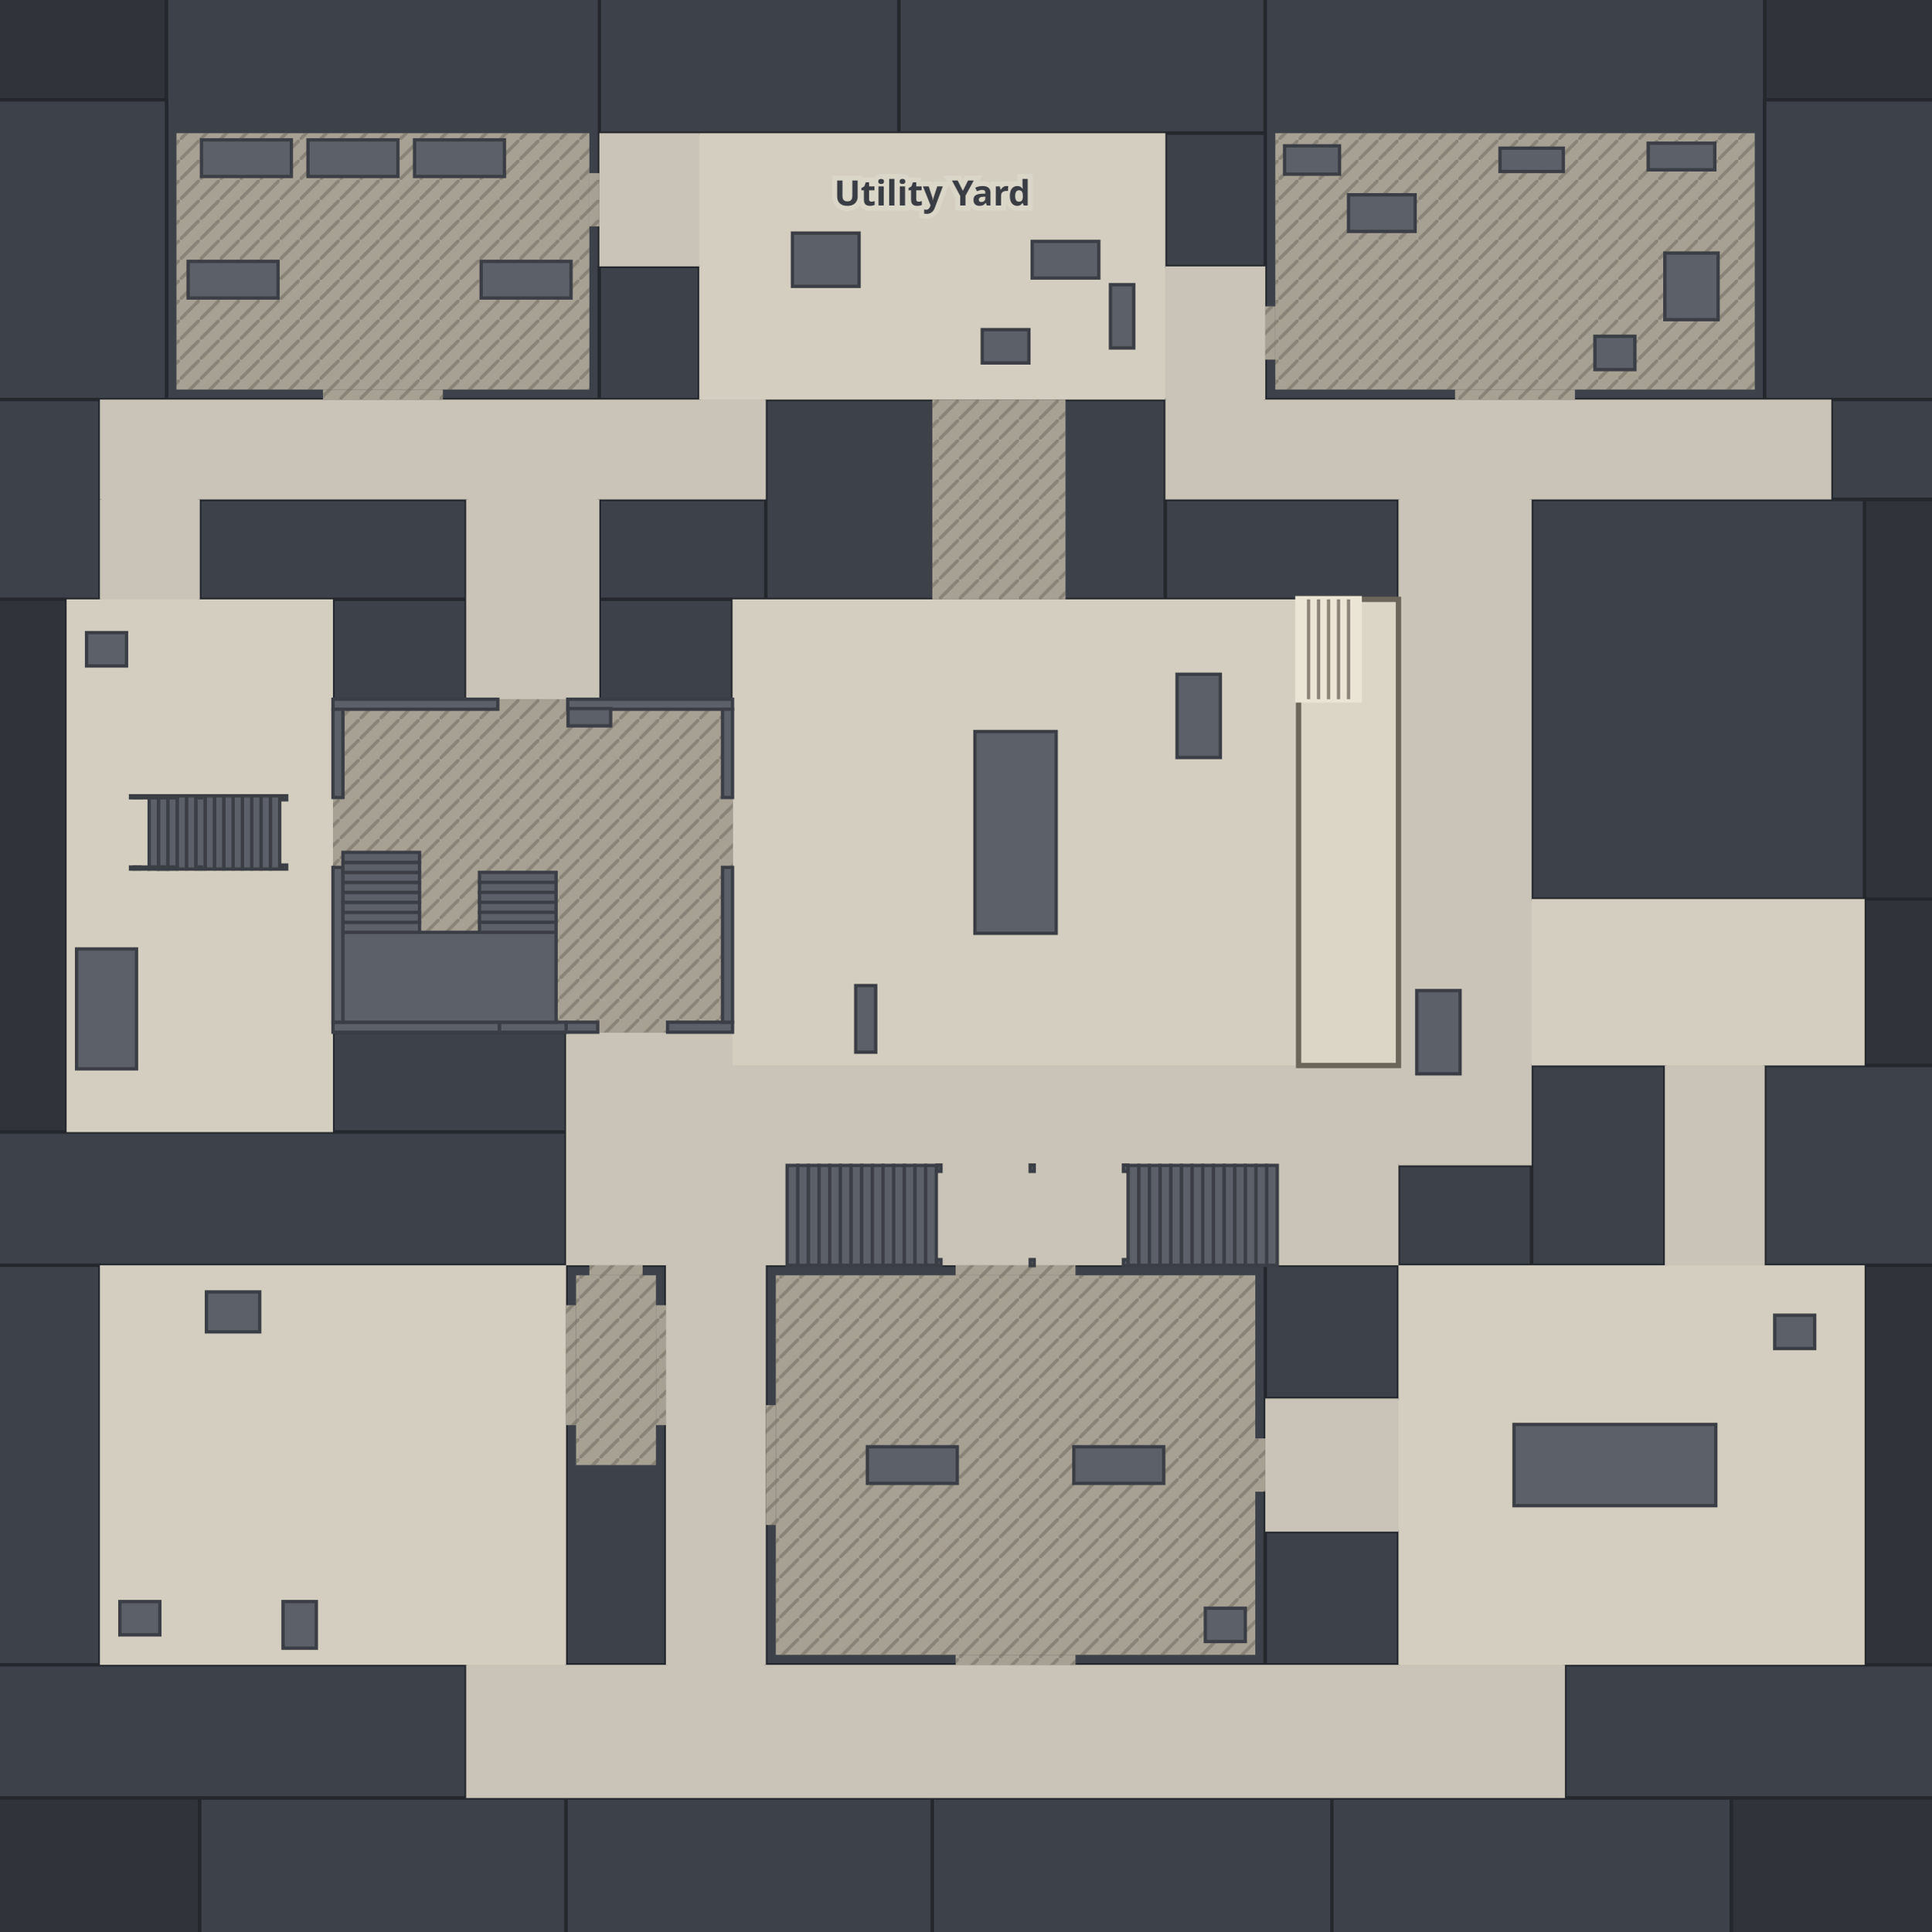
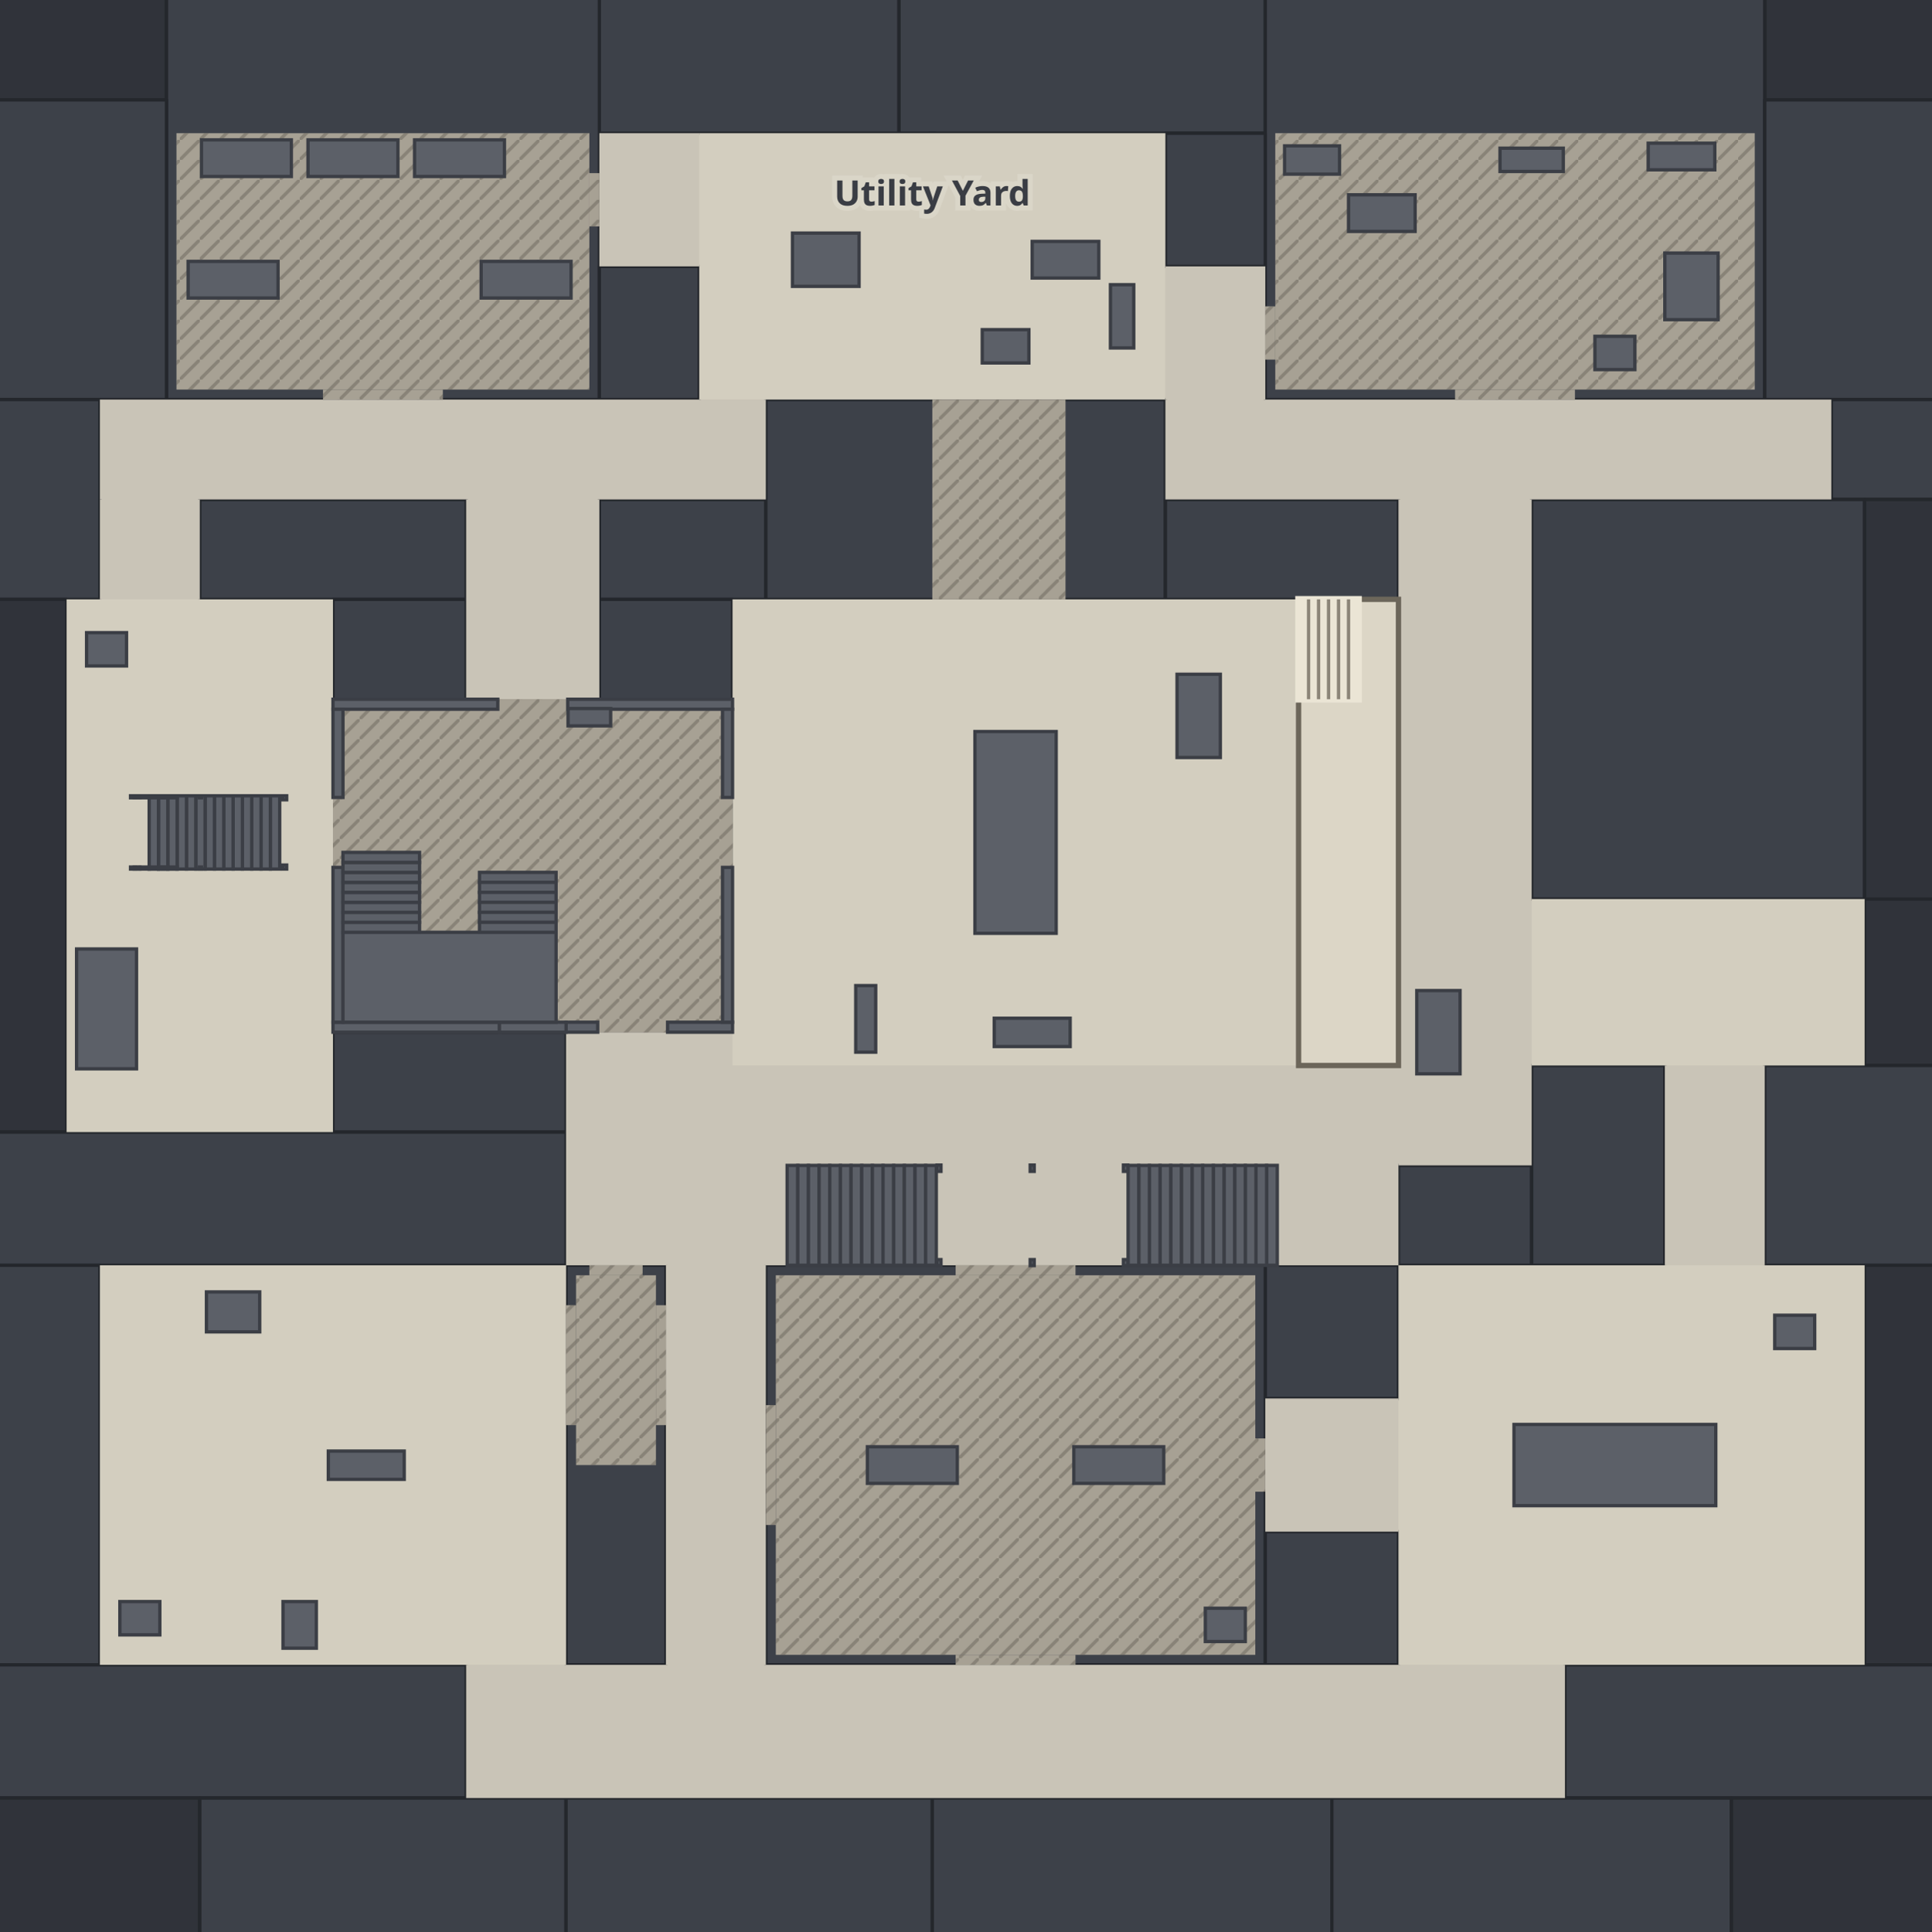
<svg xmlns="http://www.w3.org/2000/svg" viewBox="0 0 580 580" width="580" height="580">
  <defs>
    <pattern id="hatch" width="6" height="6" patternUnits="userSpaceOnUse">
      <path d="M0 6 L6 0" stroke="rgba(60, 56, 48, 0.28)" stroke-width="1" />
    </pattern>
    <style>text{font:600 10.5px "Segoe UI",system-ui,sans-serif;text-anchor:middle;dominant-baseline:middle;paint-order:stroke;stroke-width:3px}.lm{fill:#3a3d44;stroke:rgba(220,215,202,0.85)}.zone{font-weight:700;fill:#fff;stroke:rgba(14,16,21,0.75)}</style>
  </defs>
  <rect width="580" height="580" fill="#121418" />
  <rect x="20.0" y="20.0" width="540.0" height="540.0" fill="#c9c4b7" />
  <polygon points="-60.0,-60.0 50.0,-60.0 50.0,30.0 -60.0,30.0" fill="#30333a" stroke="#24272c" stroke-linejoin="round" />
  <polygon points="180.0,-60.0 270.0,-60.0 270.0,40.0 180.0,40.0" fill="#3d4149" stroke="#24272c" stroke-linejoin="round" />
  <polygon points="270.0,-60.0 380.0,-60.0 380.0,40.0 270.0,40.0" fill="#3d4149" stroke="#24272c" stroke-linejoin="round" />
  <polygon points="530.0,-60.0 640.0,-60.0 640.0,30.0 530.0,30.0" fill="#30333a" stroke="#24272c" stroke-linejoin="round" />
  <polygon points="50.0,-60.0 180.0,-60.0 180.0,120.0 50.0,120.0" fill="#3d4149" stroke="#24272c" stroke-linejoin="round" />
  <polygon points="380.0,-60.0 530.0,-60.0 530.0,120.0 380.0,120.0" fill="#3d4149" stroke="#24272c" stroke-linejoin="round" />
  <polygon points="-60.0,30.0 50.0,30.0 50.0,120.0 -60.0,120.0" fill="#3d4149" stroke="#24272c" stroke-linejoin="round" />
  <polygon points="350.0,40.0 380.0,40.0 380.0,80.0 350.0,80.0" fill="#3d4149" stroke="#24272c" stroke-linejoin="round" />
  <polygon points="530.0,30.0 640.0,30.0 640.0,120.0 530.0,120.0" fill="#3d4149" stroke="#24272c" stroke-linejoin="round" />
  <polygon points="180.0,80.0 210.0,80.0 210.0,120.0 180.0,120.0" fill="#3d4149" stroke="#24272c" stroke-linejoin="round" />
  <polygon points="-60.0,120.0 30.0,120.0 30.0,180.0 -60.0,180.0" fill="#3d4149" stroke="#24272c" stroke-linejoin="round" />
  <polygon points="60.0,150.0 140.0,150.0 140.0,180.0 60.0,180.0" fill="#3d4149" stroke="#24272c" stroke-linejoin="round" />
  <polygon points="180.0,150.0 230.0,150.0 230.0,180.0 180.0,180.0" fill="#3d4149" stroke="#24272c" stroke-linejoin="round" />
  <polygon points="230.0,120.0 350.0,120.0 350.0,180.0 230.0,180.0" fill="#3d4149" stroke="#24272c" stroke-linejoin="round" />
  <polygon points="350.0,150.0 420.0,150.0 420.0,180.0 350.0,180.0" fill="#3d4149" stroke="#24272c" stroke-linejoin="round" />
  <polygon points="550.0,120.0 640.0,120.0 640.0,150.0 550.0,150.0" fill="#3d4149" stroke="#24272c" stroke-linejoin="round" />
  <polygon points="100.0,180.0 140.0,180.0 140.0,210.0 100.0,210.0" fill="#3d4149" stroke="#24272c" stroke-linejoin="round" />
  <polygon points="180.0,180.0 220.0,180.0 220.0,210.0 180.0,210.0" fill="#3d4149" stroke="#24272c" stroke-linejoin="round" />
  <polygon points="460.0,150.0 560.0,150.0 560.0,270.0 460.0,270.0" fill="#3d4149" stroke="#24272c" stroke-linejoin="round" />
  <polygon points="-60.0,180.0 20.0,180.0 20.0,340.0 -60.0,340.0" fill="#30333a" stroke="#24272c" stroke-linejoin="round" />
  <polygon points="100.0,210.0 220.0,210.0 220.0,310.0 100.0,310.0" fill="#3d4149" stroke="#24272c" stroke-linejoin="round" />
  <polygon points="100.0,310.0 170.0,310.0 170.0,340.0 100.0,340.0" fill="#3d4149" stroke="#24272c" stroke-linejoin="round" />
  <polygon points="560.0,270.0 640.0,270.0 640.0,320.0 560.0,320.0" fill="#30333a" stroke="#24272c" stroke-linejoin="round" />
  <polygon points="-60.0,340.0 170.0,340.0 170.0,380.0 -60.0,380.0" fill="#3d4149" stroke="#24272c" stroke-linejoin="round" />
  <polygon points="420.0,350.0 460.0,350.0 460.0,380.0 420.0,380.0" fill="#3d4149" stroke="#24272c" stroke-linejoin="round" />
  <polygon points="460.0,320.0 500.0,320.0 500.0,380.0 460.0,380.0" fill="#3d4149" stroke="#24272c" stroke-linejoin="round" />
  <polygon points="530.0,320.0 640.0,320.0 640.0,380.0 530.0,380.0" fill="#3d4149" stroke="#24272c" stroke-linejoin="round" />
  <polygon points="380.0,380.0 420.0,380.0 420.0,420.0 380.0,420.0" fill="#3d4149" stroke="#24272c" stroke-linejoin="round" />
  <polygon points="-60.0,380.0 30.0,380.0 30.0,500.0 -60.0,500.0" fill="#3d4149" stroke="#24272c" stroke-linejoin="round" />
  <polygon points="170.0,380.0 200.0,380.0 200.0,500.0 170.0,500.0" fill="#3d4149" stroke="#24272c" stroke-linejoin="round" />
  <polygon points="230.0,380.0 380.0,380.0 380.0,500.0 230.0,500.0" fill="#3d4149" stroke="#24272c" stroke-linejoin="round" />
  <polygon points="560.0,380.0 640.0,380.0 640.0,500.0 560.0,500.0" fill="#30333a" stroke="#24272c" stroke-linejoin="round" />
  <polygon points="380.0,460.0 420.0,460.0 420.0,500.0 380.0,500.0" fill="#3d4149" stroke="#24272c" stroke-linejoin="round" />
  <polygon points="-60.0,500.0 140.0,500.0 140.0,540.0 -60.0,540.0" fill="#3d4149" stroke="#24272c" stroke-linejoin="round" />
  <polygon points="470.0,500.0 640.0,500.0 640.0,540.0 470.0,540.0" fill="#3d4149" stroke="#24272c" stroke-linejoin="round" />
  <polygon points="-60.0,540.0 60.0,540.0 60.0,640.0 -60.0,640.0" fill="#30333a" stroke="#24272c" stroke-linejoin="round" />
  <polygon points="60.0,540.0 170.0,540.0 170.0,640.0 60.0,640.0" fill="#3d4149" stroke="#24272c" stroke-linejoin="round" />
  <polygon points="170.0,540.0 280.0,540.0 280.0,640.0 170.0,640.0" fill="#3d4149" stroke="#24272c" stroke-linejoin="round" />
  <polygon points="280.0,540.0 400.0,540.0 400.0,640.0 280.0,640.0" fill="#3d4149" stroke="#24272c" stroke-linejoin="round" />
  <polygon points="400.0,540.0 520.0,540.0 520.0,640.0 400.0,640.0" fill="#3d4149" stroke="#24272c" stroke-linejoin="round" />
  <polygon points="520.0,540.0 640.0,540.0 640.0,640.0 520.0,640.0" fill="#30333a" stroke="#24272c" stroke-linejoin="round" />
  <polygon points="560.0,150.0 640.0,150.0 640.0,270.0 560.0,270.0" fill="#30333a" stroke="#24272c" stroke-linejoin="round" />
  <polygon points="279.2,40.0 280.8,40.0 280.8,85.0 279.2,85.0" fill="#3d4149" stroke="#24272c" stroke-linejoin="round" />
  <rect x="180.0" y="40.0" width="30.0" height="40.0" fill="#c9c4b7" />
  <rect x="210.0" y="40.0" width="140.0" height="80.0" fill="#d3cebf" />
  <rect x="350.0" y="80.0" width="30.0" height="40.0" fill="#c9c4b7" />
  <rect x="30.0" y="120.0" width="200.0" height="30.0" fill="#c9c4b7" />
  <rect x="350.0" y="120.0" width="200.0" height="30.0" fill="#c9c4b7" />
  <rect x="30.0" y="150.0" width="30.0" height="30.0" fill="#c9c4b7" />
  <rect x="20.0" y="180.0" width="80.0" height="160.0" fill="#d3cebf" />
  <rect x="140.0" y="150.0" width="40.0" height="60.0" fill="#c9c4b7" />
  <rect x="170.0" y="310.0" width="50.0" height="70.0" fill="#c9c4b7" />
  <rect x="220.0" y="180.0" width="170.0" height="140.0" fill="#d3cebf" />
  <rect x="390.0" y="180.0" width="30.0" height="140.0" fill="#dcd6c6" />
  <rect x="420.0" y="150.0" width="40.0" height="200.0" fill="#c9c4b7" />
  <rect x="460.0" y="270.0" width="100.0" height="50.0" fill="#d3cebf" />
  <rect x="220.0" y="320.0" width="200.0" height="60.0" fill="#c9c4b7" />
  <rect x="30.0" y="380.0" width="140.0" height="120.0" fill="#d3cebf" />
  <rect x="200.0" y="380.0" width="30.0" height="120.0" fill="#c9c4b7" />
  <rect x="380.0" y="420.0" width="40.0" height="40.0" fill="#c9c4b7" />
  <rect x="500.0" y="320.0" width="30.0" height="60.0" fill="#c9c4b7" />
  <rect x="420.0" y="380.0" width="140.0" height="120.0" fill="#d3cebf" />
  <rect x="140.0" y="500.0" width="330.0" height="40.0" fill="#c9c4b7" />
  <polygon points="100.0,210.0 220.0,210.0 220.0,310.0 100.0,310.0" fill="#a7a194" />
  <polygon points="100.0,210.0 220.0,210.0 220.0,310.0 100.0,310.0" fill="url(#hatch)" />
  <polygon points="53.0,40.0 177.0,40.0 177.0,117.0 53.0,117.0" fill="#a7a194" />
  <polygon points="53.0,40.0 177.0,40.0 177.0,117.0 53.0,117.0" fill="url(#hatch)" />
  <polygon points="177.0,52.0 180.0,52.0 180.0,68.0 177.0,68.0" fill="#a7a194" />
  <polygon points="177.0,52.0 180.0,52.0 180.0,68.0 177.0,68.0" fill="url(#hatch)" />
  <polygon points="97.0,117.0 133.0,117.0 133.0,120.0 97.0,120.0" fill="#a7a194" />
  <polygon points="97.0,117.0 133.0,117.0 133.0,120.0 97.0,120.0" fill="url(#hatch)" />
  <polygon points="383.0,40.0 527.0,40.0 527.0,117.0 383.0,117.0" fill="#a7a194" />
  <polygon points="383.0,40.0 527.0,40.0 527.0,117.0 383.0,117.0" fill="url(#hatch)" />
  <polygon points="437.0,117.0 473.0,117.0 473.0,120.0 437.0,120.0" fill="#a7a194" />
  <polygon points="437.0,117.0 473.0,117.0 473.0,120.0 437.0,120.0" fill="url(#hatch)" />
  <polygon points="380.0,92.0 383.0,92.0 383.0,108.0 380.0,108.0" fill="#a7a194" />
  <polygon points="380.0,92.0 383.0,92.0 383.0,108.0 380.0,108.0" fill="url(#hatch)" />
  <polygon points="100.0,240.0 220.0,240.0 220.0,260.0 100.0,260.0" fill="#a7a194" />
  <polygon points="100.0,240.0 220.0,240.0 220.0,260.0 100.0,260.0" fill="url(#hatch)" />
  <polygon points="173.0,383.0 197.0,383.0 197.0,440.0 173.0,440.0" fill="#a7a194" />
  <polygon points="173.0,383.0 197.0,383.0 197.0,440.0 173.0,440.0" fill="url(#hatch)" />
  <polygon points="177.0,380.0 193.0,380.0 193.0,383.0 177.0,383.0" fill="#a7a194" />
  <polygon points="177.0,380.0 193.0,380.0 193.0,383.0 177.0,383.0" fill="url(#hatch)" />
  <polygon points="197.0,392.0 200.0,392.0 200.0,428.0 197.0,428.0" fill="#a7a194" />
  <polygon points="197.0,392.0 200.0,392.0 200.0,428.0 197.0,428.0" fill="url(#hatch)" />
  <polygon points="170.0,392.0 173.0,392.0 173.0,428.0 170.0,428.0" fill="#a7a194" />
  <polygon points="170.0,392.0 173.0,392.0 173.0,428.0 170.0,428.0" fill="url(#hatch)" />
  <polygon points="233.0,383.0 377.0,383.0 377.0,497.0 233.0,497.0" fill="#a7a194" />
  <polygon points="233.0,383.0 377.0,383.0 377.0,497.0 233.0,497.0" fill="url(#hatch)" />
  <polygon points="287.0,380.0 323.0,380.0 323.0,383.0 287.0,383.0" fill="#a7a194" />
  <polygon points="287.0,380.0 323.0,380.0 323.0,383.0 287.0,383.0" fill="url(#hatch)" />
  <polygon points="377.0,432.0 380.0,432.0 380.0,448.0 377.0,448.0" fill="#a7a194" />
  <polygon points="377.0,432.0 380.0,432.0 380.0,448.0 377.0,448.0" fill="url(#hatch)" />
  <polygon points="287.0,497.0 323.0,497.0 323.0,500.0 287.0,500.0" fill="#a7a194" />
  <polygon points="287.0,497.0 323.0,497.0 323.0,500.0 287.0,500.0" fill="url(#hatch)" />
  <polygon points="230.0,422.0 233.0,422.0 233.0,458.0 230.0,458.0" fill="#a7a194" />
  <polygon points="230.0,422.0 233.0,422.0 233.0,458.0 230.0,458.0" fill="url(#hatch)" />
  <polygon points="280.0,120.0 320.0,120.0 320.0,180.0 280.0,180.0" fill="#a7a194" />
  <polygon points="280.0,120.0 320.0,120.0 320.0,180.0 280.0,180.0" fill="url(#hatch)" />
  <polygon points="100.0,239.5 103.0,239.5 103.0,260.5 100.0,260.5" fill="#a7a194" />
  <polygon points="100.0,239.5 103.0,239.5 103.0,260.5 100.0,260.5" fill="url(#hatch)" />
  <polygon points="217.0,239.5 220.0,239.5 220.0,260.5 217.0,260.5" fill="#a7a194" />
  <polygon points="217.0,239.5 220.0,239.5 220.0,260.5 217.0,260.5" fill="url(#hatch)" />
  <polygon points="149.5,210.0 170.5,210.0 170.5,213.0 149.5,213.0" fill="#a7a194" />
  <polygon points="149.5,210.0 170.5,210.0 170.5,213.0 149.5,213.0" fill="url(#hatch)" />
  <polygon points="179.5,307.0 200.5,307.0 200.5,310.0 179.5,310.0" fill="#a7a194" />
  <polygon points="179.5,307.0 200.5,307.0 200.5,310.0 179.5,310.0" fill="url(#hatch)" />
  <polygon points="149.5,210.0 170.5,210.0 170.5,250.0 149.5,250.0" fill="#a7a194" />
  <polygon points="149.5,210.0 170.5,210.0 170.5,250.0 149.5,250.0" fill="url(#hatch)" />
  <polygon points="179.5,250.0 200.5,250.0 200.5,310.0 179.5,310.0" fill="#a7a194" />
  <polygon points="179.5,250.0 200.5,250.0 200.5,310.0 179.5,310.0" fill="url(#hatch)" />
  <rect x="390.0" y="180.0" width="30.0" height="140.0" fill="none" stroke="#6c665a" stroke-width="1.6" />
  <rect x="389.0" y="179.0" width="20.0" height="32.0" fill="#ebe5d5" />
  <path d="M393.0 180.0V210.0M396.0 180.0V210.0M399.0 180.0V210.0M402.0 180.0V210.0M405.0 180.0V210.0" stroke="#8c8578" fill="none" />
+   <polygon points="298.6,305.8 321.4,305.8 321.4,314.3 298.6,314.3" fill="#5c6068" stroke="#3b3e45" />
+   <polygon points="98.6,435.8 121.4,435.8 121.4,444.3 98.6,444.3" fill="#5c6068" stroke="#3b3e45" />
  <polygon points="236.4,350.0 239.6,350.0 239.6,380.0 236.4,380.0" fill="#5c6068" stroke="#3b3e45" />
  <polygon points="239.6,350.0 242.8,350.0 242.8,380.0 239.6,380.0" fill="#5c6068" stroke="#3b3e45" />
  <polygon points="242.8,350.0 246.0,350.0 246.0,380.0 242.8,380.0" fill="#5c6068" stroke="#3b3e45" />
  <polygon points="246.0,350.0 249.2,350.0 249.2,380.0 246.0,380.0" fill="#5c6068" stroke="#3b3e45" />
  <polygon points="249.2,350.0 252.4,350.0 252.4,380.0 249.2,380.0" fill="#5c6068" stroke="#3b3e45" />
  <polygon points="252.4,350.0 255.6,350.0 255.6,380.0 252.4,380.0" fill="#5c6068" stroke="#3b3e45" />
  <polygon points="255.6,350.0 258.8,350.0 258.8,380.0 255.6,380.0" fill="#5c6068" stroke="#3b3e45" />
  <polygon points="258.8,350.0 262.0,350.0 262.0,380.0 258.8,380.0" fill="#5c6068" stroke="#3b3e45" />
  <polygon points="262.0,350.0 265.2,350.0 265.2,380.0 262.0,380.0" fill="#5c6068" stroke="#3b3e45" />
  <polygon points="265.2,350.0 268.4,350.0 268.4,380.0 265.2,380.0" fill="#5c6068" stroke="#3b3e45" />
  <polygon points="268.4,350.0 271.6,350.0 271.6,380.0 268.4,380.0" fill="#5c6068" stroke="#3b3e45" />
  <polygon points="271.6,350.0 274.8,350.0 274.8,380.0 271.6,380.0" fill="#5c6068" stroke="#3b3e45" />
  <polygon points="274.8,350.0 278.0,350.0 278.0,380.0 274.8,380.0" fill="#5c6068" stroke="#3b3e45" />
  <polygon points="278.0,350.0 281.2,350.0 281.2,380.0 278.0,380.0" fill="#5c6068" stroke="#3b3e45" />
  <polygon points="380.4,350.0 383.6,350.0 383.6,380.0 380.4,380.0" fill="#5c6068" stroke="#3b3e45" />
  <polygon points="377.2,350.0 380.4,350.0 380.4,380.0 377.2,380.0" fill="#5c6068" stroke="#3b3e45" />
  <polygon points="374.0,350.0 377.2,350.0 377.2,380.0 374.0,380.0" fill="#5c6068" stroke="#3b3e45" />
  <polygon points="370.8,350.0 374.0,350.0 374.0,380.0 370.8,380.0" fill="#5c6068" stroke="#3b3e45" />
  <polygon points="367.6,350.0 370.8,350.0 370.8,380.0 367.6,380.0" fill="#5c6068" stroke="#3b3e45" />
  <polygon points="364.4,350.0 367.6,350.0 367.6,380.0 364.4,380.0" fill="#5c6068" stroke="#3b3e45" />
  <polygon points="361.2,350.0 364.4,350.0 364.4,380.0 361.2,380.0" fill="#5c6068" stroke="#3b3e45" />
  <polygon points="358.0,350.0 361.2,350.0 361.2,380.0 358.0,380.0" fill="#5c6068" stroke="#3b3e45" />
  <polygon points="354.8,350.0 358.0,350.0 358.0,380.0 354.8,380.0" fill="#5c6068" stroke="#3b3e45" />
  <polygon points="351.6,350.0 354.8,350.0 354.8,380.0 351.6,380.0" fill="#5c6068" stroke="#3b3e45" />
  <polygon points="348.4,350.0 351.6,350.0 351.6,380.0 348.4,380.0" fill="#5c6068" stroke="#3b3e45" />
  <polygon points="345.2,350.0 348.4,350.0 348.4,380.0 345.2,380.0" fill="#5c6068" stroke="#3b3e45" />
  <polygon points="342.0,350.0 345.2,350.0 345.2,380.0 342.0,380.0" fill="#5c6068" stroke="#3b3e45" />
  <polygon points="338.8,350.0 342.0,350.0 342.0,380.0 338.8,380.0" fill="#5c6068" stroke="#3b3e45" />
  <polygon points="281.4,349.9 282.6,349.9 282.6,351.8 281.4,351.8" fill="#5c6068" stroke="#3b3e45" />
  <polygon points="309.4,349.9 310.6,349.9 310.6,351.8 309.4,351.8" fill="#5c6068" stroke="#3b3e45" />
  <polygon points="337.4,349.9 338.7,349.9 338.7,351.8 337.4,351.8" fill="#5c6068" stroke="#3b3e45" />
  <polygon points="281.4,378.3 282.6,378.3 282.6,380.1 281.4,380.1" fill="#5c6068" stroke="#3b3e45" />
  <polygon points="309.4,378.3 310.6,378.3 310.6,380.1 309.4,380.1" fill="#5c6068" stroke="#3b3e45" />
  <polygon points="337.4,378.3 338.7,378.3 338.7,380.1 337.4,380.1" fill="#5c6068" stroke="#3b3e45" />
  <polygon points="100.0,307.0 150.0,307.0 150.0,310.0 100.0,310.0" fill="#5c6068" stroke="#3b3e45" />
  <polygon points="170.0,307.0 179.5,307.0 179.5,310.0 170.0,310.0" fill="#5c6068" stroke="#3b3e45" />
  <polygon points="150.0,307.0 170.0,307.0 170.0,310.0 150.0,310.0" fill="#5c6068" stroke="#3b3e45" />
  <polygon points="200.5,307.0 220.0,307.0 220.0,310.0 200.5,310.0" fill="#5c6068" stroke="#3b3e45" />
  <polygon points="100.0,210.0 149.5,210.0 149.5,213.0 100.0,213.0" fill="#5c6068" stroke="#3b3e45" />
  <polygon points="170.5,210.0 220.0,210.0 220.0,213.0 170.5,213.0" fill="#5c6068" stroke="#3b3e45" />
  <polygon points="100.0,260.5 103.0,260.5 103.0,307.0 100.0,307.0" fill="#5c6068" stroke="#3b3e45" />
  <polygon points="100.0,213.0 103.0,213.0 103.0,239.5 100.0,239.5" fill="#5c6068" stroke="#3b3e45" />
  <polygon points="217.0,260.5 220.0,260.5 220.0,307.0 217.0,307.0" fill="#5c6068" stroke="#3b3e45" />
  <polygon points="217.0,213.0 220.0,213.0 220.0,239.5 217.0,239.5" fill="#5c6068" stroke="#3b3e45" />
  <polygon points="103.0,280.0 167.0,280.0 167.0,307.0 103.0,307.0" fill="#5c6068" stroke="#3b3e45" />
  <polygon points="103.0,277.0 126.0,277.0 126.0,280.0 103.0,280.0" fill="#5c6068" stroke="#3b3e45" />
  <polygon points="103.0,274.0 126.0,274.0 126.0,277.0 103.0,277.0" fill="#5c6068" stroke="#3b3e45" />
  <polygon points="144.0,262.0 167.0,262.0 167.0,265.0 144.0,265.0" fill="#5c6068" stroke="#3b3e45" />
  <polygon points="103.0,271.0 126.0,271.0 126.0,274.0 103.0,274.0" fill="#5c6068" stroke="#3b3e45" />
  <polygon points="144.0,265.0 167.0,265.0 167.0,268.0 144.0,268.0" fill="#5c6068" stroke="#3b3e45" />
  <polygon points="103.0,268.0 126.0,268.0 126.0,271.0 103.0,271.0" fill="#5c6068" stroke="#3b3e45" />
  <polygon points="144.0,268.0 167.0,268.0 167.0,271.0 144.0,271.0" fill="#5c6068" stroke="#3b3e45" />
  <polygon points="103.0,265.0 126.0,265.0 126.0,268.0 103.0,268.0" fill="#5c6068" stroke="#3b3e45" />
  <polygon points="144.0,271.0 167.0,271.0 167.0,274.0 144.0,274.0" fill="#5c6068" stroke="#3b3e45" />
  <polygon points="103.0,262.0 126.0,262.0 126.0,265.0 103.0,265.0" fill="#5c6068" stroke="#3b3e45" />
  <polygon points="144.0,274.0 167.0,274.0 167.0,277.0 144.0,277.0" fill="#5c6068" stroke="#3b3e45" />
  <polygon points="103.0,259.0 126.0,259.0 126.0,262.0 103.0,262.0" fill="#5c6068" stroke="#3b3e45" />
  <polygon points="144.0,277.0 167.0,277.0 167.0,280.0 144.0,280.0" fill="#5c6068" stroke="#3b3e45" />
  <polygon points="103.0,256.0 126.0,256.0 126.0,259.0 103.0,259.0" fill="#5c6068" stroke="#3b3e45" />
  <polygon points="171.0,213.0 183.0,213.0 183.0,217.8 171.0,217.8" fill="#5c6068" stroke="#3b3e45" />
  <polygon points="170.6,212.8 183.4,212.8 183.4,218.0 170.6,218.0" fill="#5c6068" stroke="#3b3e45" />
  <polygon points="81.2,239.0 84.0,239.0 84.0,261.0 81.2,261.0" fill="#5c6068" stroke="#3b3e45" />
  <polygon points="78.4,239.0 81.2,239.0 81.2,261.0 78.4,261.0" fill="#5c6068" stroke="#3b3e45" />
  <polygon points="75.6,239.0 78.4,239.0 78.4,261.0 75.6,261.0" fill="#5c6068" stroke="#3b3e45" />
  <polygon points="72.8,239.0 75.6,239.0 75.6,261.0 72.8,261.0" fill="#5c6068" stroke="#3b3e45" />
  <polygon points="70.0,239.0 72.8,239.0 72.8,261.0 70.0,261.0" fill="#5c6068" stroke="#3b3e45" />
  <polygon points="67.2,239.0 70.0,239.0 70.0,261.0 67.2,261.0" fill="#5c6068" stroke="#3b3e45" />
  <polygon points="64.4,239.0 67.2,239.0 67.2,261.0 64.4,261.0" fill="#5c6068" stroke="#3b3e45" />
  <polygon points="61.6,239.0 64.4,239.0 64.4,261.0 61.6,261.0" fill="#5c6068" stroke="#3b3e45" />
  <polygon points="58.8,239.0 61.6,239.0 61.6,261.0 58.8,261.0" fill="#5c6068" stroke="#3b3e45" />
  <polygon points="59.9,260.4 60.5,260.4 60.5,261.0 59.9,261.0" fill="#5c6068" stroke="#3b3e45" />
  <polygon points="59.9,239.0 60.5,239.0 60.5,239.6 59.9,239.6" fill="#5c6068" stroke="#3b3e45" />
  <polygon points="56.0,239.0 58.8,239.0 58.8,261.0 56.0,261.0" fill="#5c6068" stroke="#3b3e45" />
  <polygon points="53.2,239.0 56.0,239.0 56.0,261.0 53.2,261.0" fill="#5c6068" stroke="#3b3e45" />
  <polygon points="50.4,239.0 53.2,239.0 53.2,261.0 50.4,261.0" fill="#5c6068" stroke="#3b3e45" />
  <polygon points="50.4,260.4 53.2,260.4 53.2,261.0 50.4,261.0" fill="#5c6068" stroke="#3b3e45" />
  <polygon points="50.4,239.0 53.2,239.0 53.2,239.6 50.4,239.6" fill="#5c6068" stroke="#3b3e45" />
  <polygon points="47.6,239.0 50.4,239.0 50.4,261.0 47.6,261.0" fill="#5c6068" stroke="#3b3e45" />
  <polygon points="47.6,260.4 50.4,260.4 50.4,261.0 47.6,261.0" fill="#5c6068" stroke="#3b3e45" />
  <polygon points="48.7,260.4 49.3,260.4 49.3,261.0 48.7,261.0" fill="#5c6068" stroke="#3b3e45" />
  <polygon points="47.6,239.0 50.4,239.0 50.4,239.6 47.6,239.6" fill="#5c6068" stroke="#3b3e45" />
  <polygon points="48.7,239.0 49.3,239.0 49.3,239.6 48.7,239.6" fill="#5c6068" stroke="#3b3e45" />
  <polygon points="44.8,239.0 47.6,239.0 47.6,261.0 44.8,261.0" fill="#5c6068" stroke="#3b3e45" />
  <polygon points="44.8,260.4 47.6,260.4 47.6,261.0 44.8,261.0" fill="#5c6068" stroke="#3b3e45" />
  <polygon points="44.8,239.0 47.6,239.0 47.6,239.6 44.8,239.6" fill="#5c6068" stroke="#3b3e45" />
  <polygon points="42.0,260.4 44.8,260.4 44.8,261.0 42.0,261.0" fill="#5c6068" stroke="#3b3e45" />
  <polygon points="42.0,239.0 44.8,239.0 44.8,239.6 42.0,239.6" fill="#5c6068" stroke="#3b3e45" />
  <polygon points="39.2,260.4 42.0,260.4 42.0,261.0 39.2,261.0" fill="#5c6068" stroke="#3b3e45" />
  <polygon points="40.3,260.4 40.9,260.4 40.9,261.0 40.3,261.0" fill="#5c6068" stroke="#3b3e45" />
  <polygon points="39.2,239.0 42.0,239.0 42.0,239.6 39.2,239.6" fill="#5c6068" stroke="#3b3e45" />
  <polygon points="40.3,239.0 40.9,239.0 40.9,239.6 40.3,239.6" fill="#5c6068" stroke="#3b3e45" />
  <polygon points="84.9,259.8 86.1,259.8 86.1,261.0 84.9,261.0" fill="#5c6068" stroke="#3b3e45" />
  <polygon points="84.9,239.0 86.1,239.0 86.1,240.2 84.9,240.2" fill="#5c6068" stroke="#3b3e45" />
  <polygon points="317.2,219.7 317.2,280.3 292.8,280.3 292.8,219.7" fill="#5c6068" stroke="#3b3e45" />
  <polygon points="353.5,202.5 366.5,202.5 366.5,227.5 353.5,227.5" fill="#5c6068" stroke="#3b3e45" />
  <polygon points="263.0,296.0 263.0,316.0 257.0,316.0 257.0,296.0" fill="#5c6068" stroke="#3b3e45" />
  <polygon points="238.0,70.0 258.0,70.0 258.0,86.0 238.0,86.0" fill="#5c6068" stroke="#3b3e45" />
  <polygon points="310.0,72.5 330.0,72.5 330.0,83.5 310.0,83.5" fill="#5c6068" stroke="#3b3e45" />
  <polygon points="340.5,85.5 340.5,104.5 333.5,104.5 333.5,85.5" fill="#5c6068" stroke="#3b3e45" />
  <polygon points="309.0,99.0 309.0,109.0 295.0,109.0 295.0,99.0" fill="#5c6068" stroke="#3b3e45" />
  <polygon points="405.0,58.5 425.0,58.5 425.0,69.5 405.0,69.5" fill="#5c6068" stroke="#3b3e45" />
  <polygon points="450.5,44.5 469.5,44.5 469.5,51.5 450.5,51.5" fill="#5c6068" stroke="#3b3e45" />
  <polygon points="495.0,43.0 515.0,43.0 515.0,51.0 495.0,51.0" fill="#5c6068" stroke="#3b3e45" />
  <polygon points="479.0,101.0 491.0,101.0 491.0,111.0 479.0,111.0" fill="#5c6068" stroke="#3b3e45" />
  <polygon points="516.0,76.0 516.0,96.0 500.0,96.0 500.0,76.0" fill="#5c6068" stroke="#3b3e45" />
  <polygon points="385.8,43.8 402.3,43.8 402.3,52.3 385.8,52.3" fill="#5c6068" stroke="#3b3e45" />
  <polygon points="60.5,42.0 87.5,42.0 87.5,53.0 60.5,53.0" fill="#5c6068" stroke="#3b3e45" />
  <polygon points="92.5,42.0 119.5,42.0 119.5,53.0 92.5,53.0" fill="#5c6068" stroke="#3b3e45" />
  <polygon points="124.5,42.0 151.5,42.0 151.5,53.0 124.5,53.0" fill="#5c6068" stroke="#3b3e45" />
  <polygon points="56.5,78.5 83.5,78.5 83.5,89.5 56.5,89.5" fill="#5c6068" stroke="#3b3e45" />
  <polygon points="144.5,78.5 171.5,78.5 171.5,89.5 144.5,89.5" fill="#5c6068" stroke="#3b3e45" />
  <polygon points="260.5,434.5 287.5,434.5 287.5,445.5 260.5,445.5" fill="#5c6068" stroke="#3b3e45" />
  <polygon points="322.5,434.5 349.5,434.5 349.5,445.5 322.5,445.5" fill="#5c6068" stroke="#3b3e45" />
  <polygon points="362.0,483.0 374.0,483.0 374.0,493.0 362.0,493.0" fill="#5c6068" stroke="#3b3e45" />
  <polygon points="62.0,388.0 78.0,388.0 78.0,400.0 62.0,400.0" fill="#5c6068" stroke="#3b3e45" />
  <polygon points="36.0,481.0 48.0,481.0 48.0,491.0 36.0,491.0" fill="#5c6068" stroke="#3b3e45" />
  <polygon points="85.0,481.0 95.0,481.0 95.0,495.0 85.0,495.0" fill="#5c6068" stroke="#3b3e45" />
  <polygon points="454.7,427.8 515.3,427.8 515.3,452.2 454.7,452.2" fill="#5c6068" stroke="#3b3e45" />
  <polygon points="533.0,395.0 545.0,395.0 545.0,405.0 533.0,405.0" fill="#5c6068" stroke="#3b3e45" />
  <polygon points="425.5,297.5 438.5,297.5 438.5,322.5 425.5,322.5" fill="#5c6068" stroke="#3b3e45" />
  <polygon points="26.0,190.0 38.0,190.0 38.0,200.0 26.0,200.0" fill="#5c6068" stroke="#3b3e45" />
  <polygon points="41.0,285.0 41.0,321.0 23.0,321.0 23.0,285.0" fill="#5c6068" stroke="#3b3e45" />
  <text x="280.0" y="58.0" class="lm">Utility Yard</text>
</svg>
